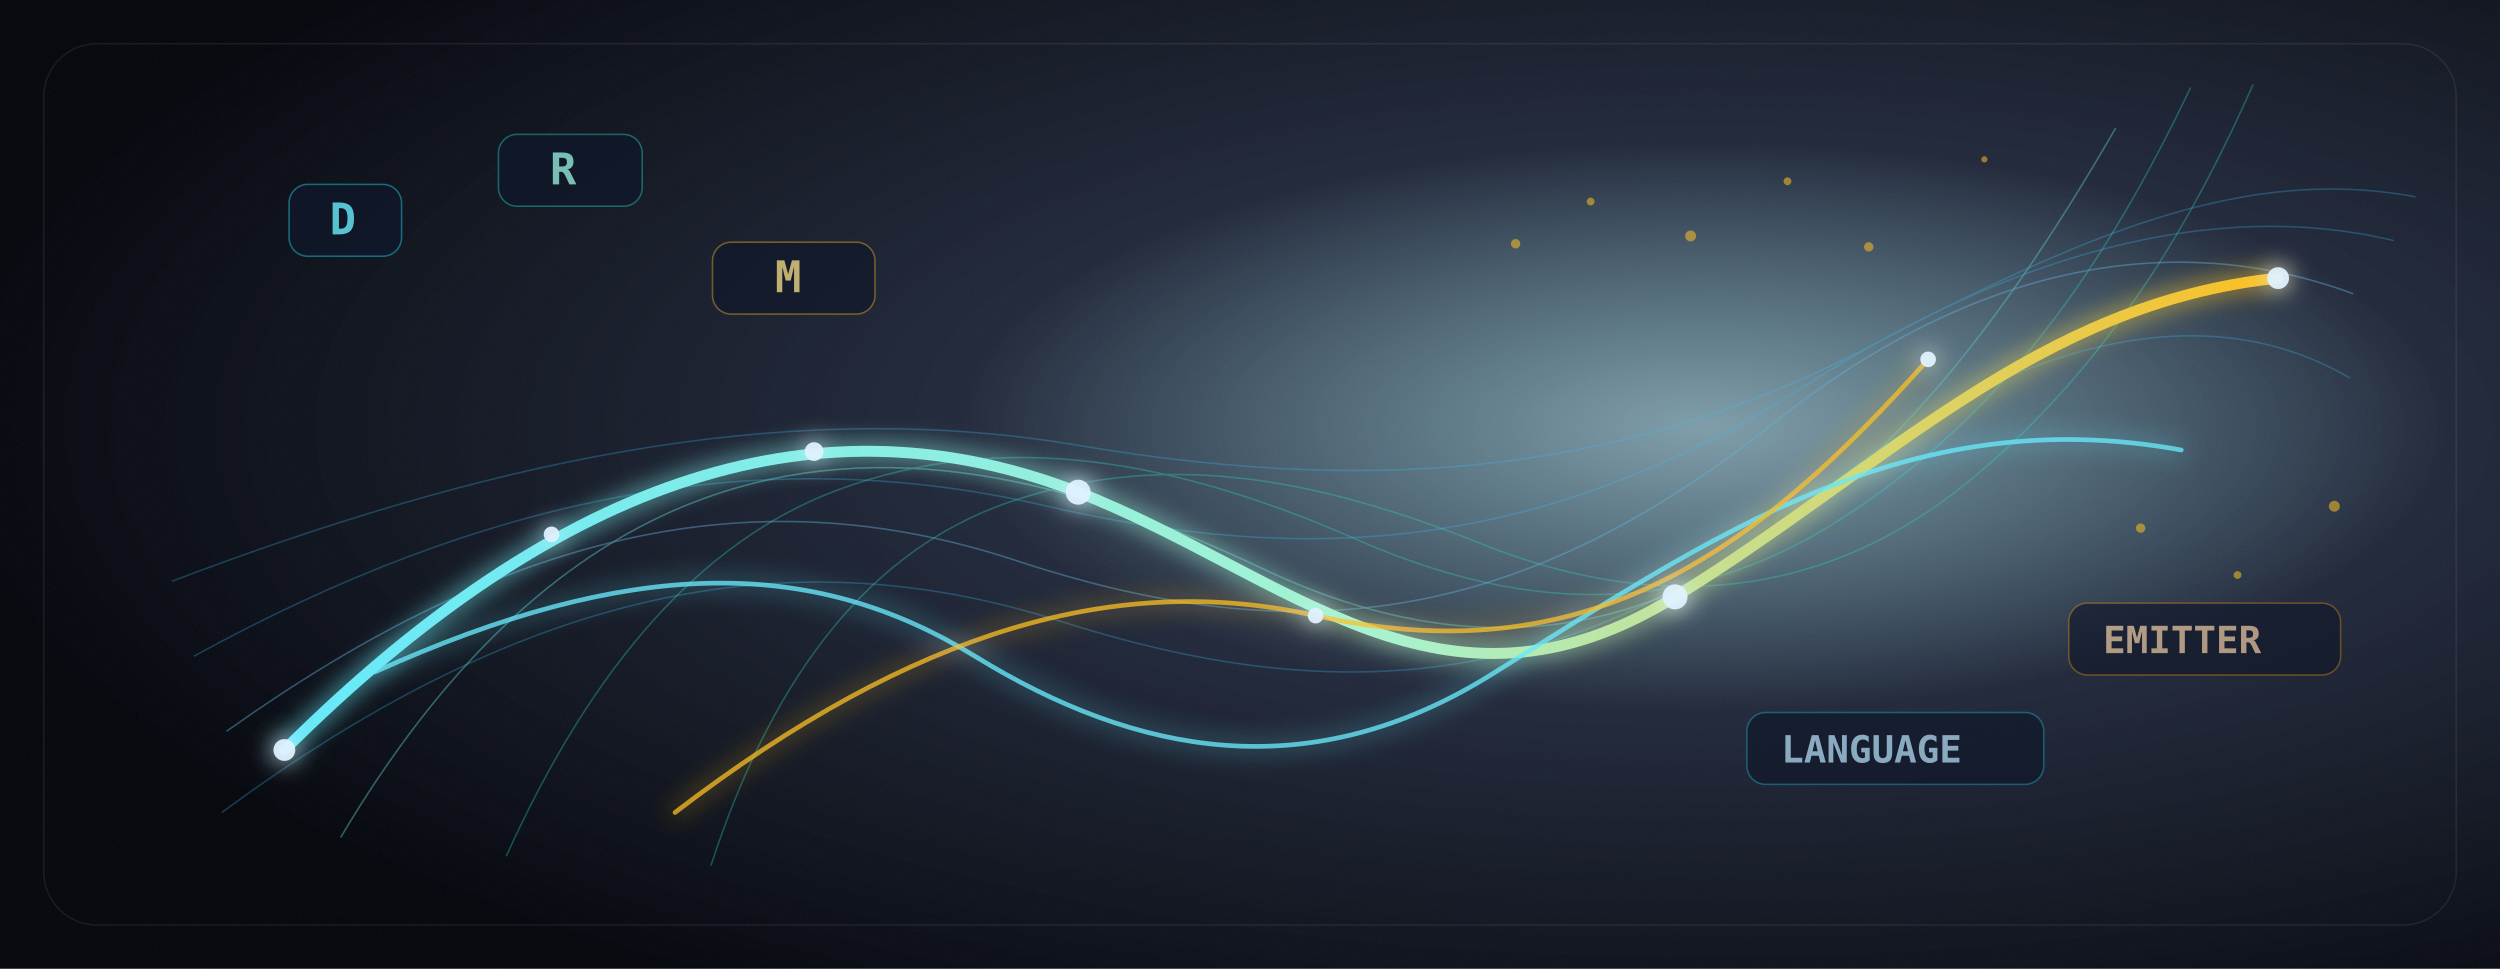
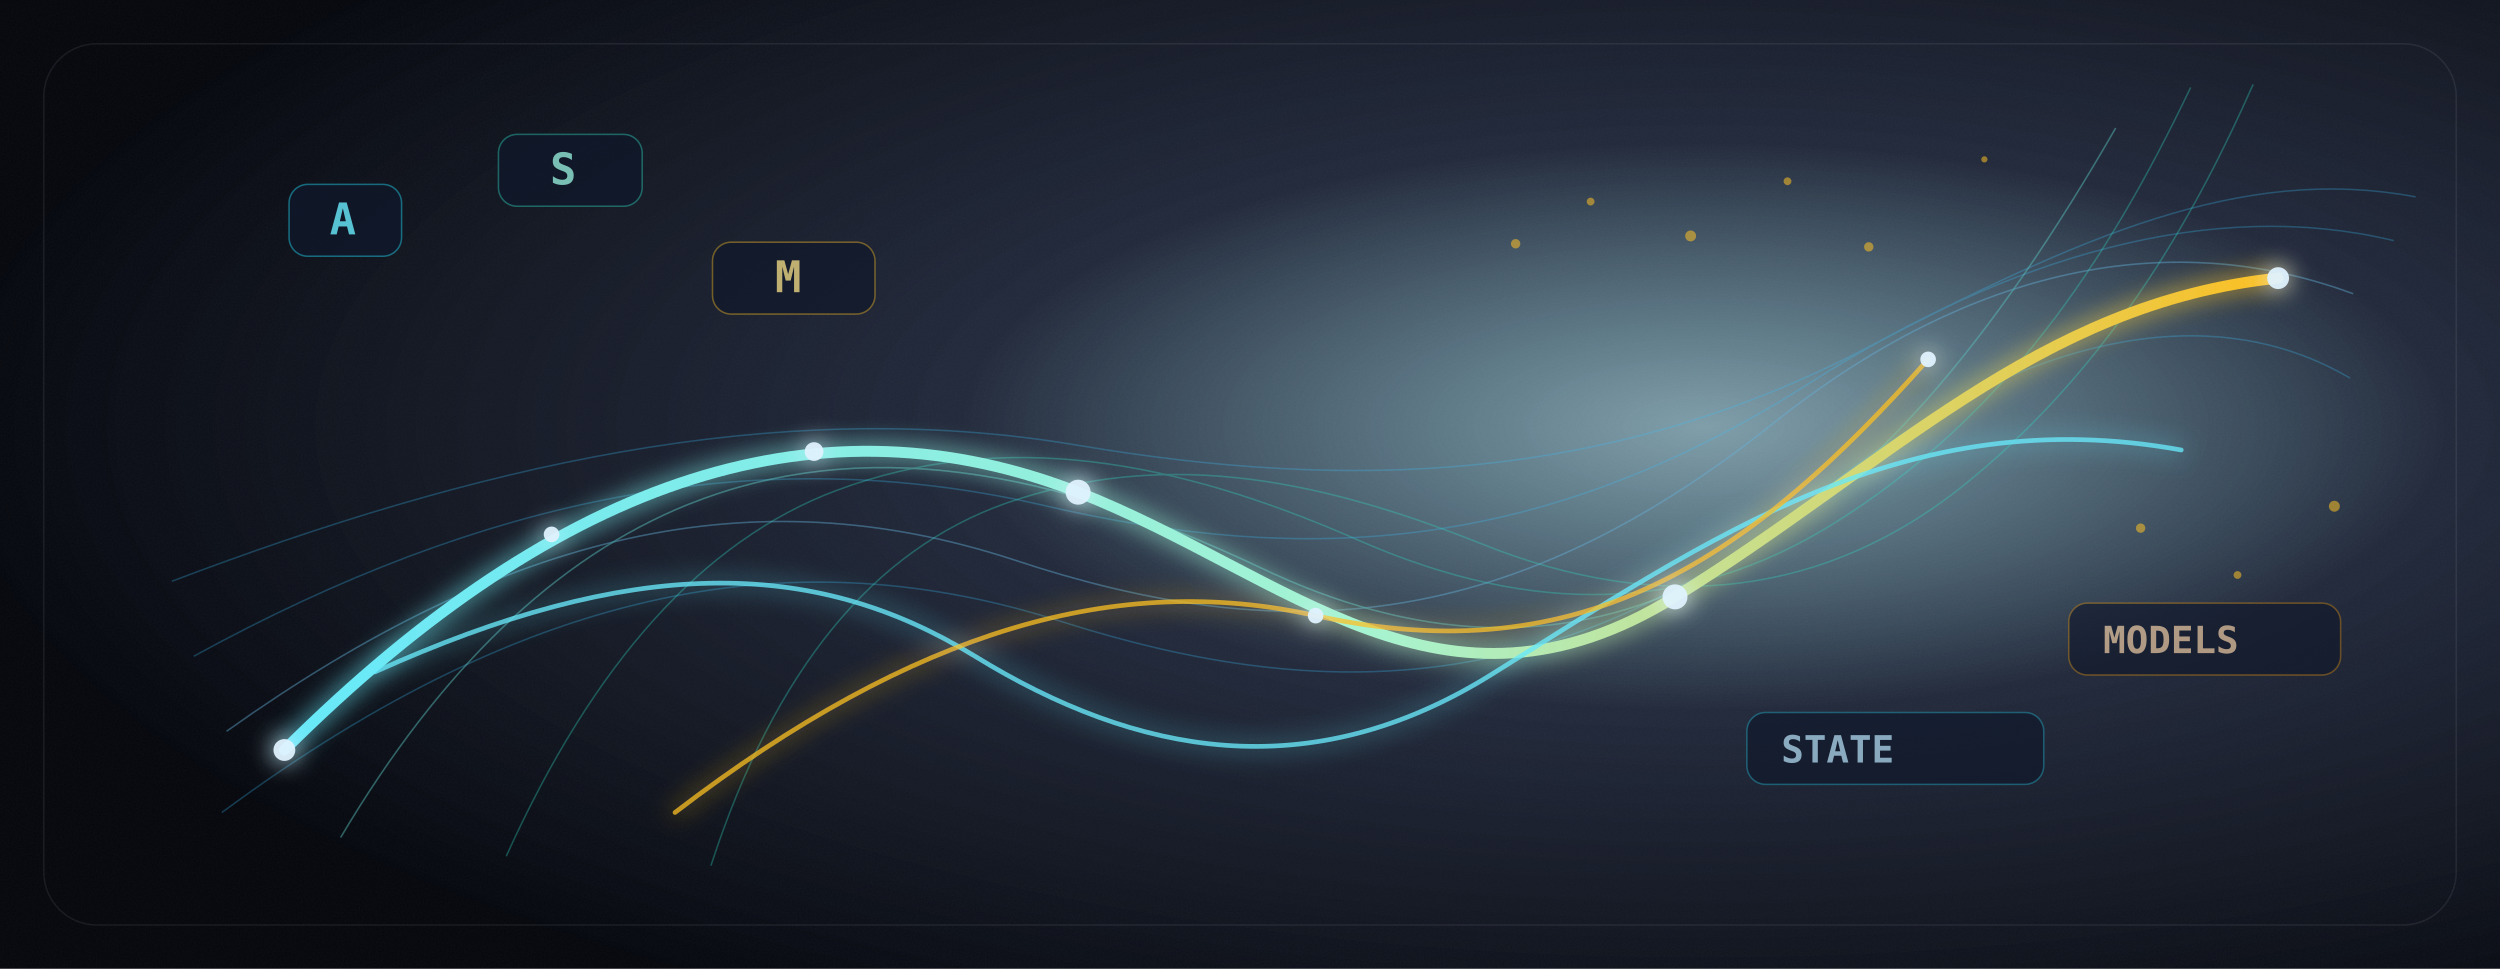
<svg xmlns="http://www.w3.org/2000/svg" viewBox="0 0 1600 620" role="img" aria-labelledby="title desc">
  <defs>
    <radialGradient id="bgGlow" cx="68%" cy="44%" r="70%">
      <stop offset="0%" stop-color="#164e63" stop-opacity="0.55" />
      <stop offset="42%" stop-color="#0f172a" stop-opacity="0.92" />
      <stop offset="100%" stop-color="#05070d" />
    </radialGradient>
    <linearGradient id="surface" x1="0" x2="1" y1="0" y2="1">
      <stop offset="0%" stop-color="#22d3ee" stop-opacity="0.92" />
      <stop offset="44%" stop-color="#14b8a6" stop-opacity="0.7" />
      <stop offset="100%" stop-color="#f59e0b" stop-opacity="0.82" />
    </linearGradient>
    <linearGradient id="lineHot" x1="0" x2="1">
      <stop offset="0%" stop-color="#67e8f9" />
      <stop offset="55%" stop-color="#a7f3d0" />
      <stop offset="100%" stop-color="#fbbf24" />
    </linearGradient>
    <filter id="softGlow" x="-40%" y="-40%" width="180%" height="180%">
      <feGaussianBlur stdDeviation="8" result="blur" />
      <feMerge>
        <feMergeNode in="blur" />
        <feMergeNode in="SourceGraphic" />
      </feMerge>
    </filter>
    <filter id="grain">
      <feTurbulence type="fractalNoise" baseFrequency="0.9" numOctaves="2" stitchTiles="stitch" />
      <feColorMatrix type="saturate" values="0" />
      <feComponentTransfer>
        <feFuncA type="table" tableValues="0 0.08" />
      </feComponentTransfer>
    </filter>
  </defs>
  <rect width="1600" height="620" fill="url(#bgGlow)" />
  <rect width="1600" height="620" filter="url(#grain)" opacity="0.45" />
  <g opacity="0.28" stroke="#38bdf8" stroke-width="1" fill="none">
    <path d="M145 468 C325 340 482 304 648 358 C822 416 967 405 1136 270 C1262 170 1390 145 1506 188" />
    <path d="M124 420 C310 318 486 282 666 323 C837 363 988 354 1160 244 C1286 164 1416 126 1532 154" />
    <path d="M110 372 C300 300 495 252 690 285 C862 314 1028 310 1196 222 C1330 152 1435 105 1546 126" />
    <path d="M142 520 C342 372 512 344 680 398 C850 452 1000 446 1164 316 C1295 212 1416 190 1504 242" />
  </g>
  <g opacity="0.34" stroke="#2dd4bf" stroke-width="1" fill="none">
    <path d="M218 536 C282 428 356 357 440 323 C552 278 673 300 806 363 C906 411 998 414 1082 374 C1194 321 1278 214 1354 82" />
    <path d="M324 548 C380 424 450 346 535 314 C642 274 752 294 870 346 C982 395 1081 392 1172 336 C1282 268 1348 169 1402 56" />
    <path d="M455 554 C496 428 559 352 644 322 C742 288 838 304 948 348 C1065 395 1171 381 1260 308 C1354 231 1407 133 1442 54" />
  </g>
  <g opacity="0.2" stroke="#94a3b8" stroke-width="1" fill="none">
    <path d="M145 468 C325 340 482 304 648 358 C822 416 967 405 1136 270 C1262 170 1390 145 1506 188" />
    <path d="M218 536 C282 428 356 357 440 323 C552 278 673 300 806 363 C906 411 998 414 1082 374 C1194 321 1278 214 1354 82" />
  </g>
  <g filter="url(#softGlow)">
    <path d="M182 480 C362 301 528 252 690 315 C825 368 923 474 1072 382 C1208 298 1304 194 1458 178" fill="none" stroke="url(#lineHot)" stroke-width="7" stroke-linecap="round" />
    <path d="M240 430 C404 356 520 356 624 420 C728 484 838 504 954 432 C1095 344 1220 256 1396 288" fill="none" stroke="#67e8f9" stroke-width="3" stroke-linecap="round" opacity="0.78" />
    <path d="M432 520 C586 402 716 366 842 394 C1014 432 1122 356 1234 230" fill="none" stroke="#fbbf24" stroke-width="3" stroke-linecap="round" opacity="0.74" />
  </g>
  <g fill="#e0f2fe" opacity="0.95" filter="url(#softGlow)">
    <circle cx="182" cy="480" r="7" />
    <circle cx="353" cy="342" r="5" />
    <circle cx="521" cy="289" r="6" />
    <circle cx="690" cy="315" r="8" />
    <circle cx="842" cy="394" r="5" />
    <circle cx="1072" cy="382" r="8" />
    <circle cx="1234" cy="230" r="5" />
    <circle cx="1458" cy="178" r="7" />
  </g>
  <g font-family="ui-monospace, SFMono-Regular, Menlo, Consolas, monospace" font-size="28" font-weight="700">
    <g opacity="0.82">
      <rect x="185" y="118" width="72" height="46" rx="12" fill="#0f172a" stroke="#22d3ee" stroke-opacity="0.55" />
-       <text x="211" y="150" fill="#67e8f9">D</text>
+       <text x="211" y="150" fill="#67e8f9">A</text>
    </g>
    <g opacity="0.75">
      <rect x="319" y="86" width="92" height="46" rx="12" fill="#0f172a" stroke="#2dd4bf" stroke-opacity="0.55" />
-       <text x="352" y="118" fill="#99f6e4">R</text>
+       <text x="352" y="118" fill="#99f6e4">S</text>
    </g>
    <g opacity="0.72">
      <rect x="456" y="155" width="104" height="46" rx="12" fill="#0f172a" stroke="#fbbf24" stroke-opacity="0.55" />
      <text x="496" y="187" fill="#fde68a">M</text>
    </g>
    <g opacity="0.68">
      <rect x="1118" y="456" width="190" height="46" rx="12" fill="#0f172a" stroke="#22d3ee" stroke-opacity="0.5" />
-       <text x="1140" y="488" fill="#bae6fd" font-size="24">LANGUAGE</text>
+       <text x="1140" y="488" fill="#bae6fd" font-size="24">STATE</text>
    </g>
    <g opacity="0.64">
      <rect x="1324" y="386" width="174" height="46" rx="12" fill="#0f172a" stroke="#f59e0b" stroke-opacity="0.55" />
-       <text x="1346" y="418" fill="#fed7aa" font-size="24">EMITTER</text>
+       <text x="1346" y="418" fill="#fed7aa" font-size="24">MODELS</text>
    </g>
  </g>
  <g opacity="0.55" fill="#fbbf24">
    <circle cx="970" cy="156" r="3" />
    <circle cx="1018" cy="129" r="2.5" />
    <circle cx="1082" cy="151" r="3.5" />
    <circle cx="1144" cy="116" r="2.5" />
    <circle cx="1196" cy="158" r="3" />
    <circle cx="1270" cy="102" r="2" />
    <circle cx="1370" cy="338" r="3" />
    <circle cx="1432" cy="368" r="2.5" />
    <circle cx="1494" cy="324" r="3.5" />
  </g>
  <rect x="28" y="28" width="1544" height="564" rx="34" fill="none" stroke="#e2e8f0" stroke-opacity="0.08" />
</svg>
